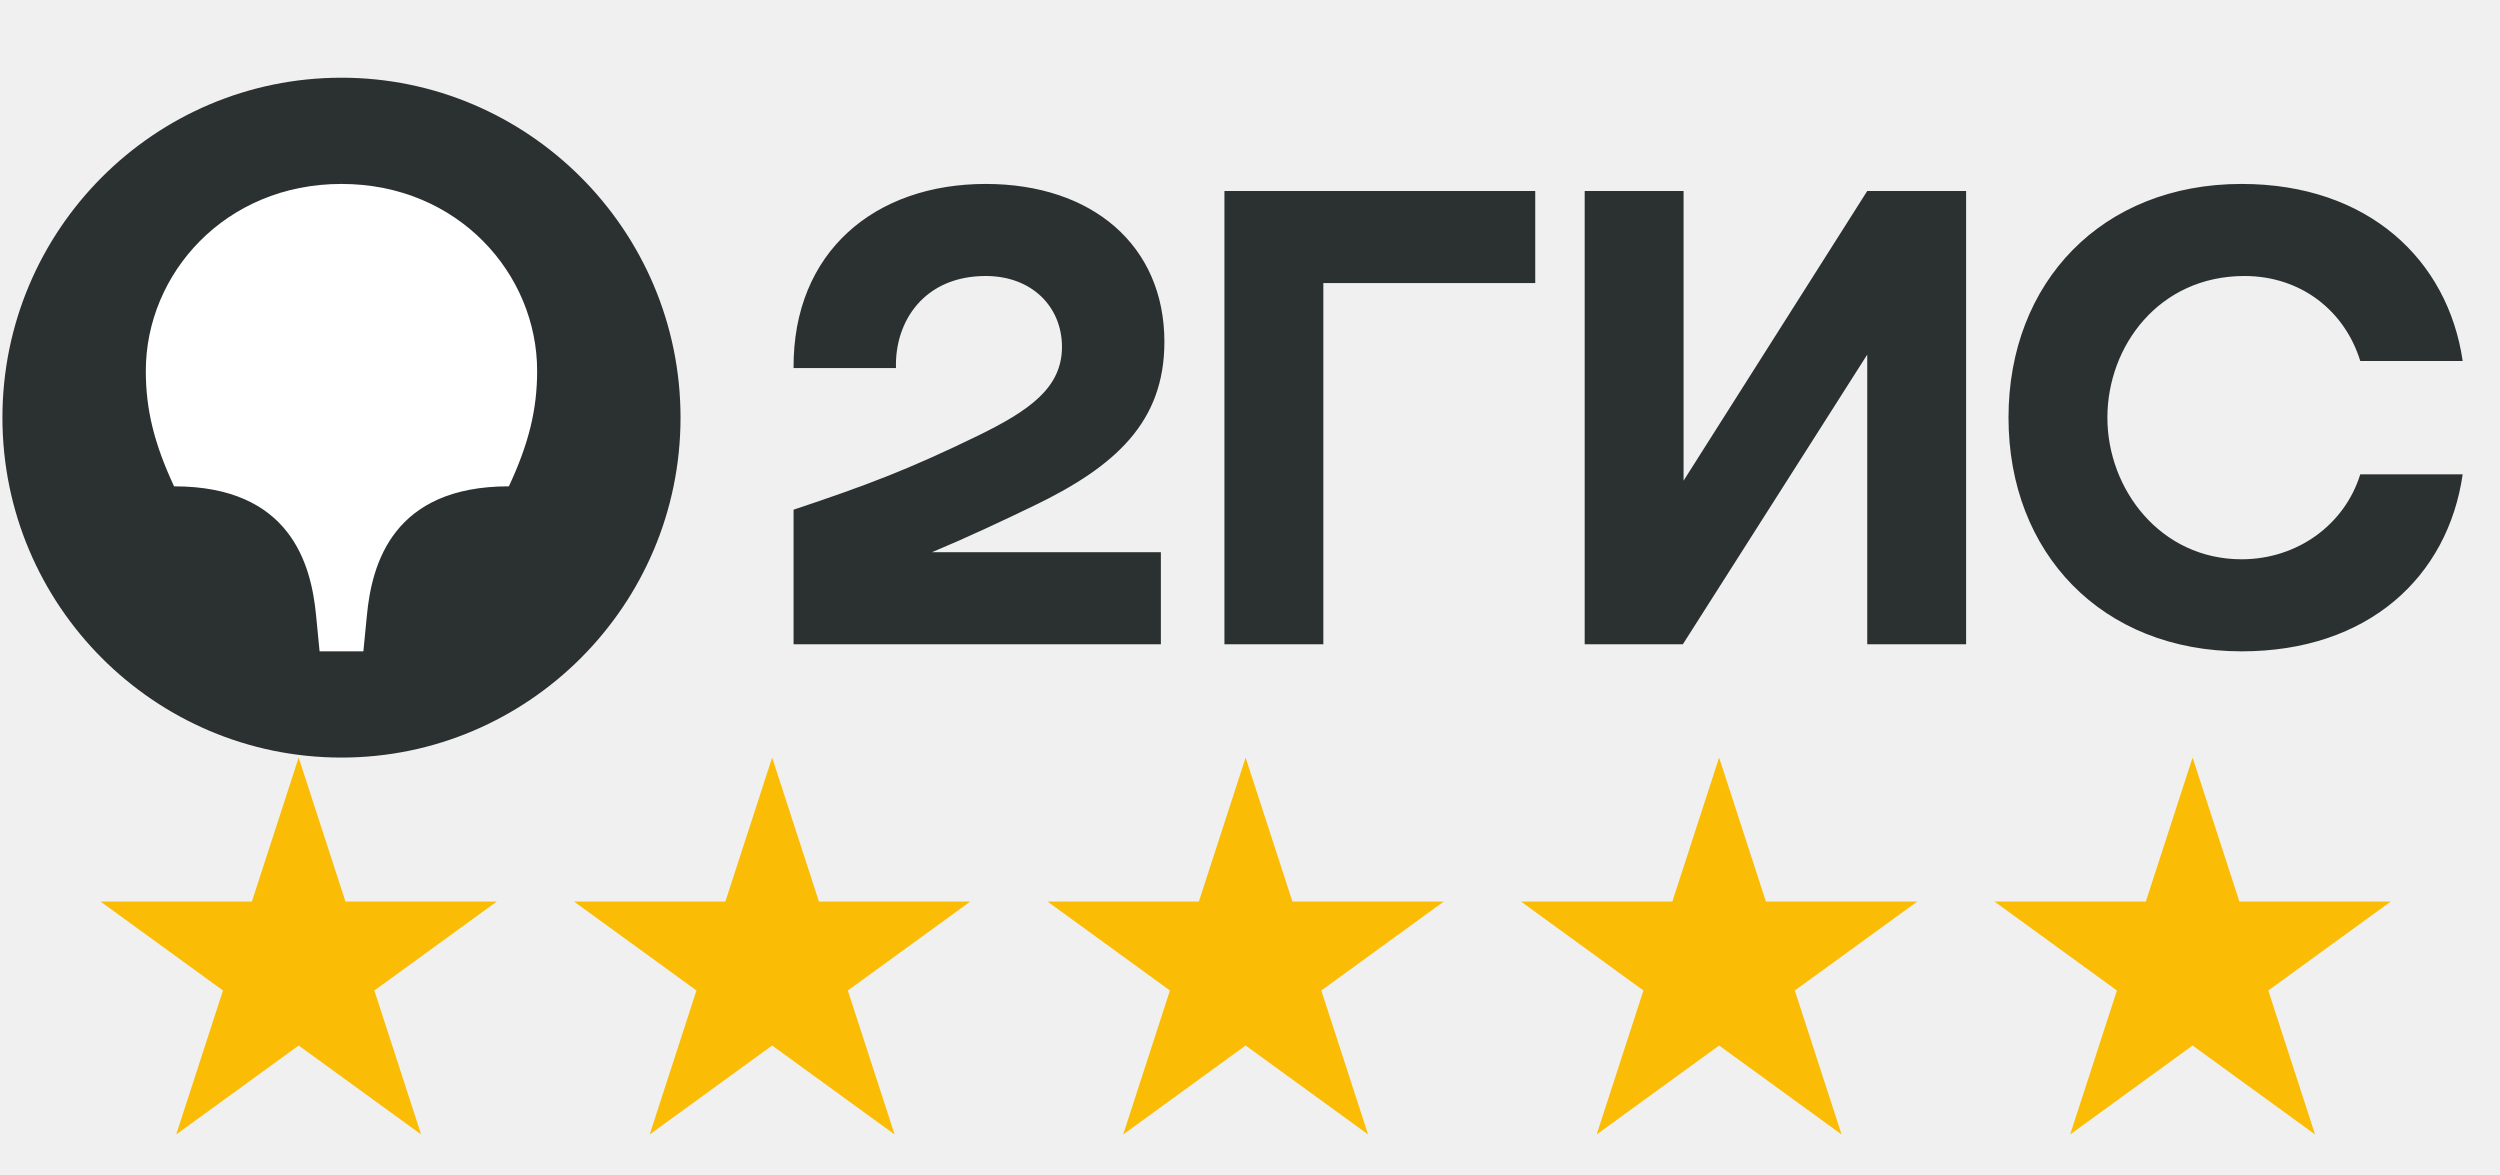
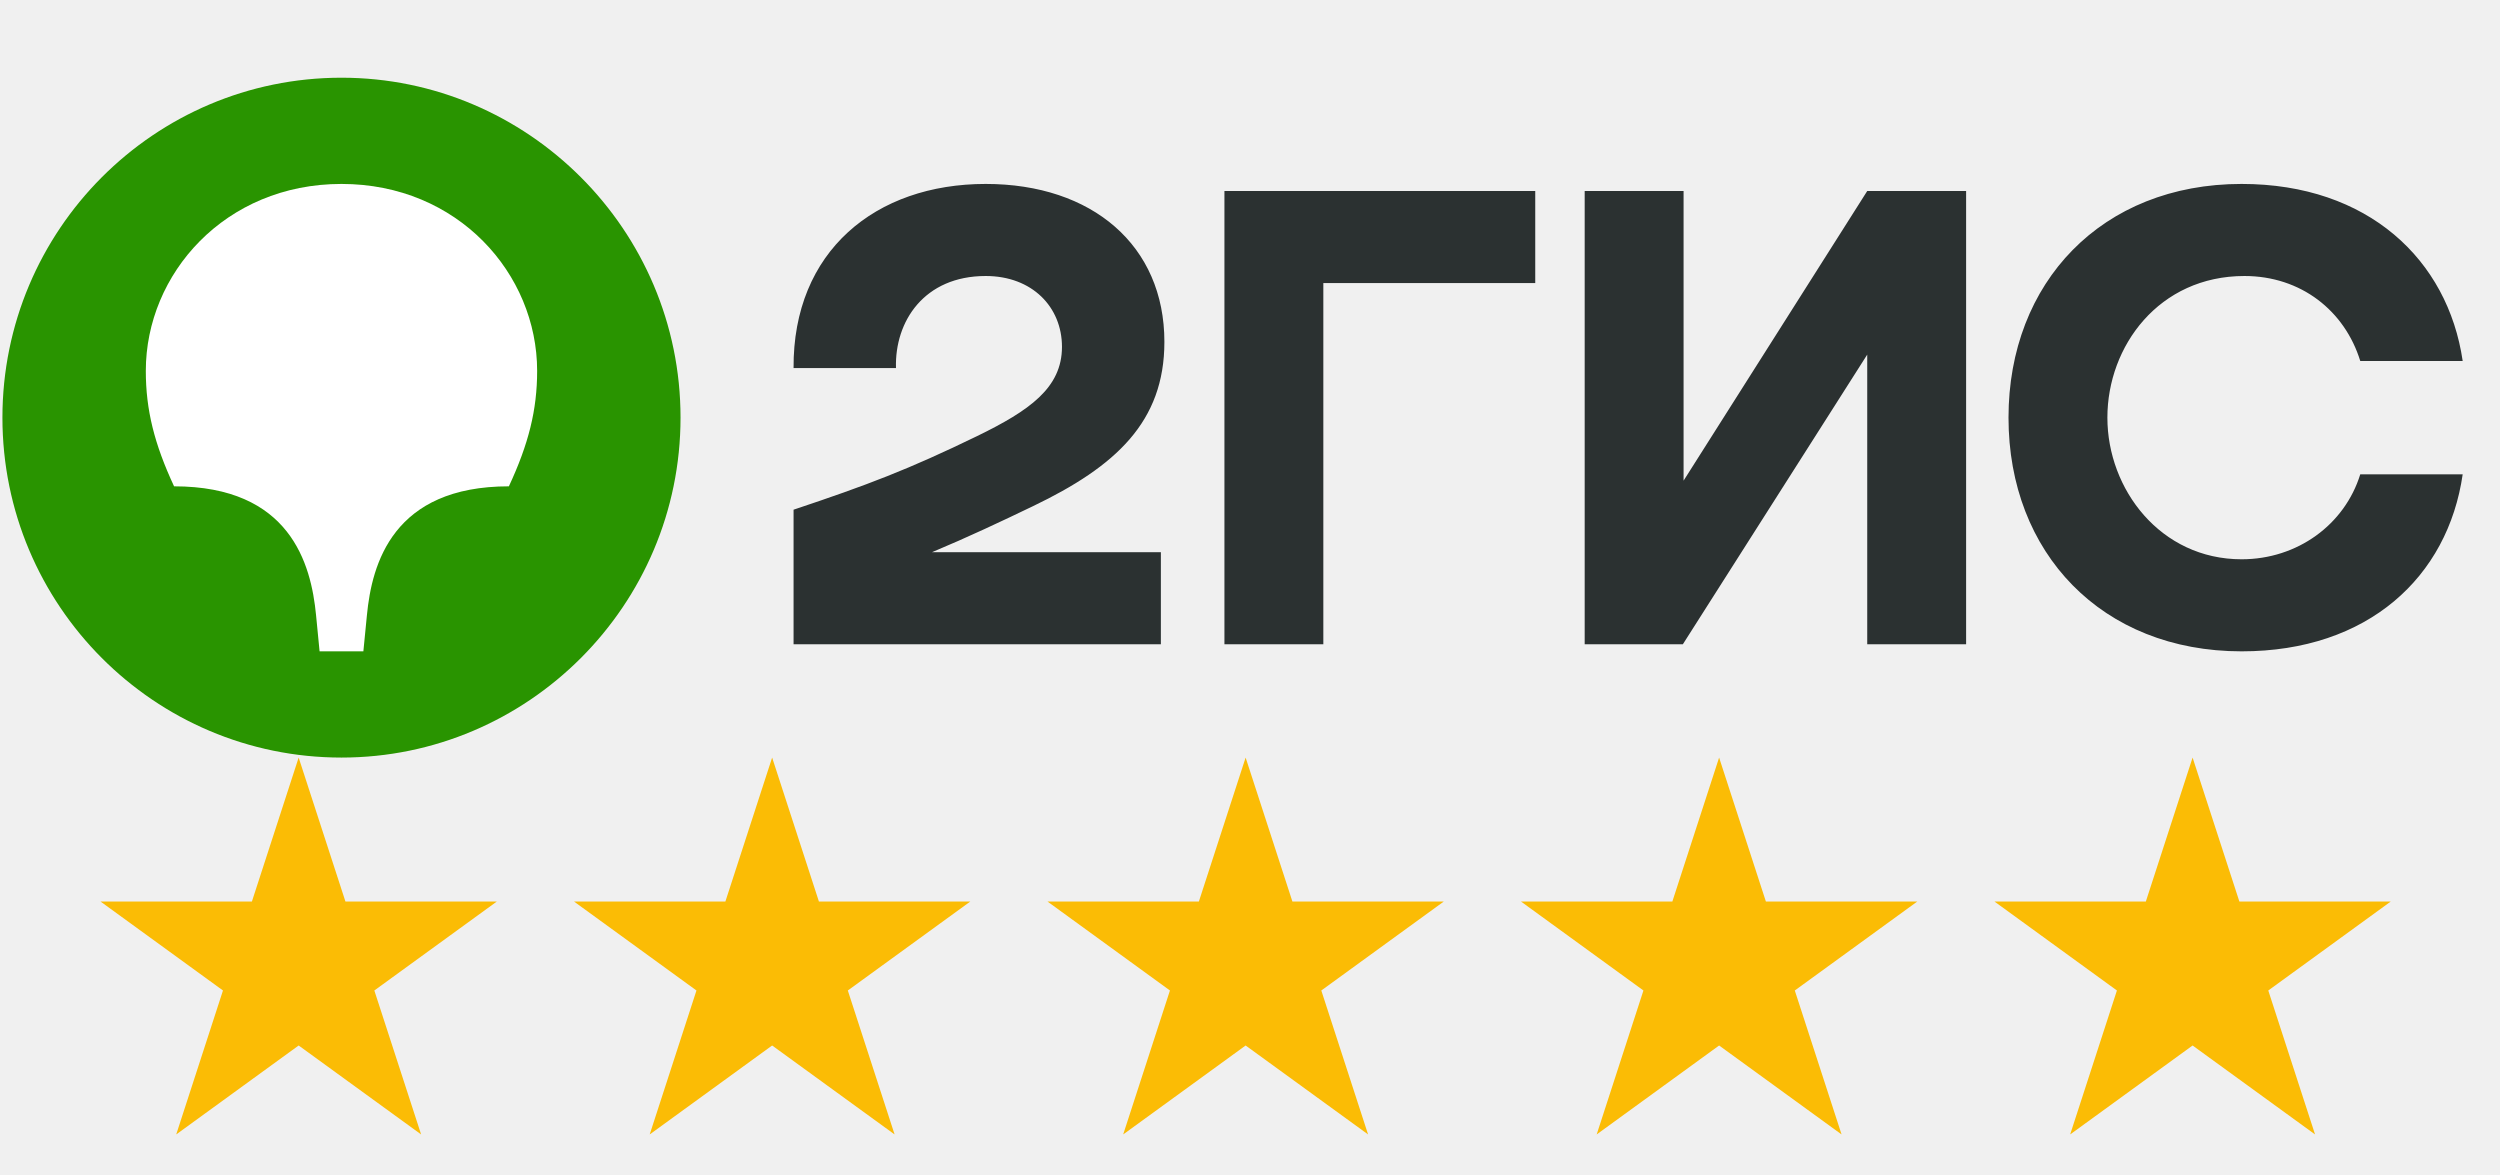
<svg xmlns="http://www.w3.org/2000/svg" width="132" height="62" viewBox="0 0 132 62" fill="none">
-   <g clip-path="url(#clip0_2856_24749)">
-     <path fill-rule="evenodd" clip-rule="evenodd" d="M18.03 40C27.876 40 35.932 31.959 35.932 22.051C35.932 12.144 27.876 4.103 18.03 4.103C8.148 4.103 0.128 12.144 0.128 22.051C0.128 31.959 8.148 40 18.03 40Z" fill="#2B3131" />
+   <g clip-path="url(#clip0_3516_1174)">
+     <path fill-rule="evenodd" clip-rule="evenodd" d="M18.03 40C27.876 40 35.932 31.959 35.932 22.051C35.932 12.144 27.876 4.103 18.03 4.103C8.148 4.103 0.128 12.144 0.128 22.051C0.128 31.959 8.148 40 18.03 40Z" fill="#299400" />
    <path fill-rule="evenodd" clip-rule="evenodd" d="M18.03 9.712C24.184 9.712 28.361 14.46 28.361 19.583C28.361 21.64 27.914 23.435 26.869 25.678C20.753 25.678 19.634 29.754 19.373 32.484L19.186 34.391H16.874L16.688 32.484C16.427 29.754 15.308 25.678 9.191 25.678C8.147 23.435 7.699 21.64 7.699 19.583C7.699 14.46 11.876 9.712 18.03 9.712Z" fill="white" />
    <path fill-rule="evenodd" clip-rule="evenodd" d="M52.044 9.712C46.226 9.712 41.862 13.264 41.9 19.434H47.308C47.233 16.966 48.799 14.573 52.044 14.573C54.506 14.573 56.072 16.218 56.072 18.312C56.072 20.481 54.356 21.677 51.597 23.023C47.979 24.781 45.816 25.604 41.9 26.912V34.017H61.294V29.156H49.21C51.079 28.375 52.899 27.517 54.543 26.725C58.907 24.631 61.48 22.276 61.48 18.05C61.48 12.965 57.676 9.712 52.044 9.712ZM69.872 14.947H81.061V10.085H64.65V34.017H69.872V14.947ZM88.893 10.085H83.671V34.017H88.855L98.59 18.723V34.017H103.811V10.085H98.59L88.893 25.379V10.085ZM130.03 25.043H124.622C123.802 27.698 121.303 29.53 118.357 29.53C114.067 29.53 111.27 25.828 111.27 22.051C111.27 18.275 113.993 14.573 118.506 14.573C121.489 14.573 123.802 16.405 124.622 19.06H130.03C129.247 13.713 125.033 9.712 118.357 9.712C110.972 9.712 106.049 14.909 106.049 22.051C106.049 29.193 110.972 34.391 118.357 34.391C125.033 34.391 129.247 30.465 130.03 25.043Z" fill="#2B3131" />
  </g>
  <path d="M15.769 40L18.239 47.601H26.231L19.765 52.298L22.235 59.899L15.769 55.202L9.304 59.899L11.773 52.298L5.308 47.601H13.3L15.769 40Z" fill="#FBBC05" />
  <path d="M40.769 40L43.239 47.601H51.231L44.765 52.298L47.235 59.899L40.769 55.202L34.304 59.899L36.773 52.298L30.308 47.601H38.3L40.769 40Z" fill="#FBBC05" />
  <path d="M65.769 40L68.239 47.601H76.231L69.765 52.298L72.235 59.899L65.769 55.202L59.304 59.899L61.773 52.298L55.308 47.601H63.3L65.769 40Z" fill="#FBBC05" />
  <path d="M90.769 40L93.239 47.601H101.231L94.765 52.298L97.235 59.899L90.769 55.202L84.304 59.899L86.773 52.298L80.308 47.601H88.3L90.769 40Z" fill="#FBBC05" />
  <path d="M115.769 40L118.239 47.601H126.231L119.765 52.298L122.235 59.899L115.769 55.202L109.304 59.899L111.773 52.298L105.308 47.601H113.3L115.769 40Z" fill="#FBBC05" />
  <defs>
-     <clipPath id="clip0_2856_24749">
+     <clipPath id="clip0_3516_1174">
      <rect width="131.282" height="40" fill="white" transform="translate(0.128174)" />
    </clipPath>
  </defs>
</svg>
